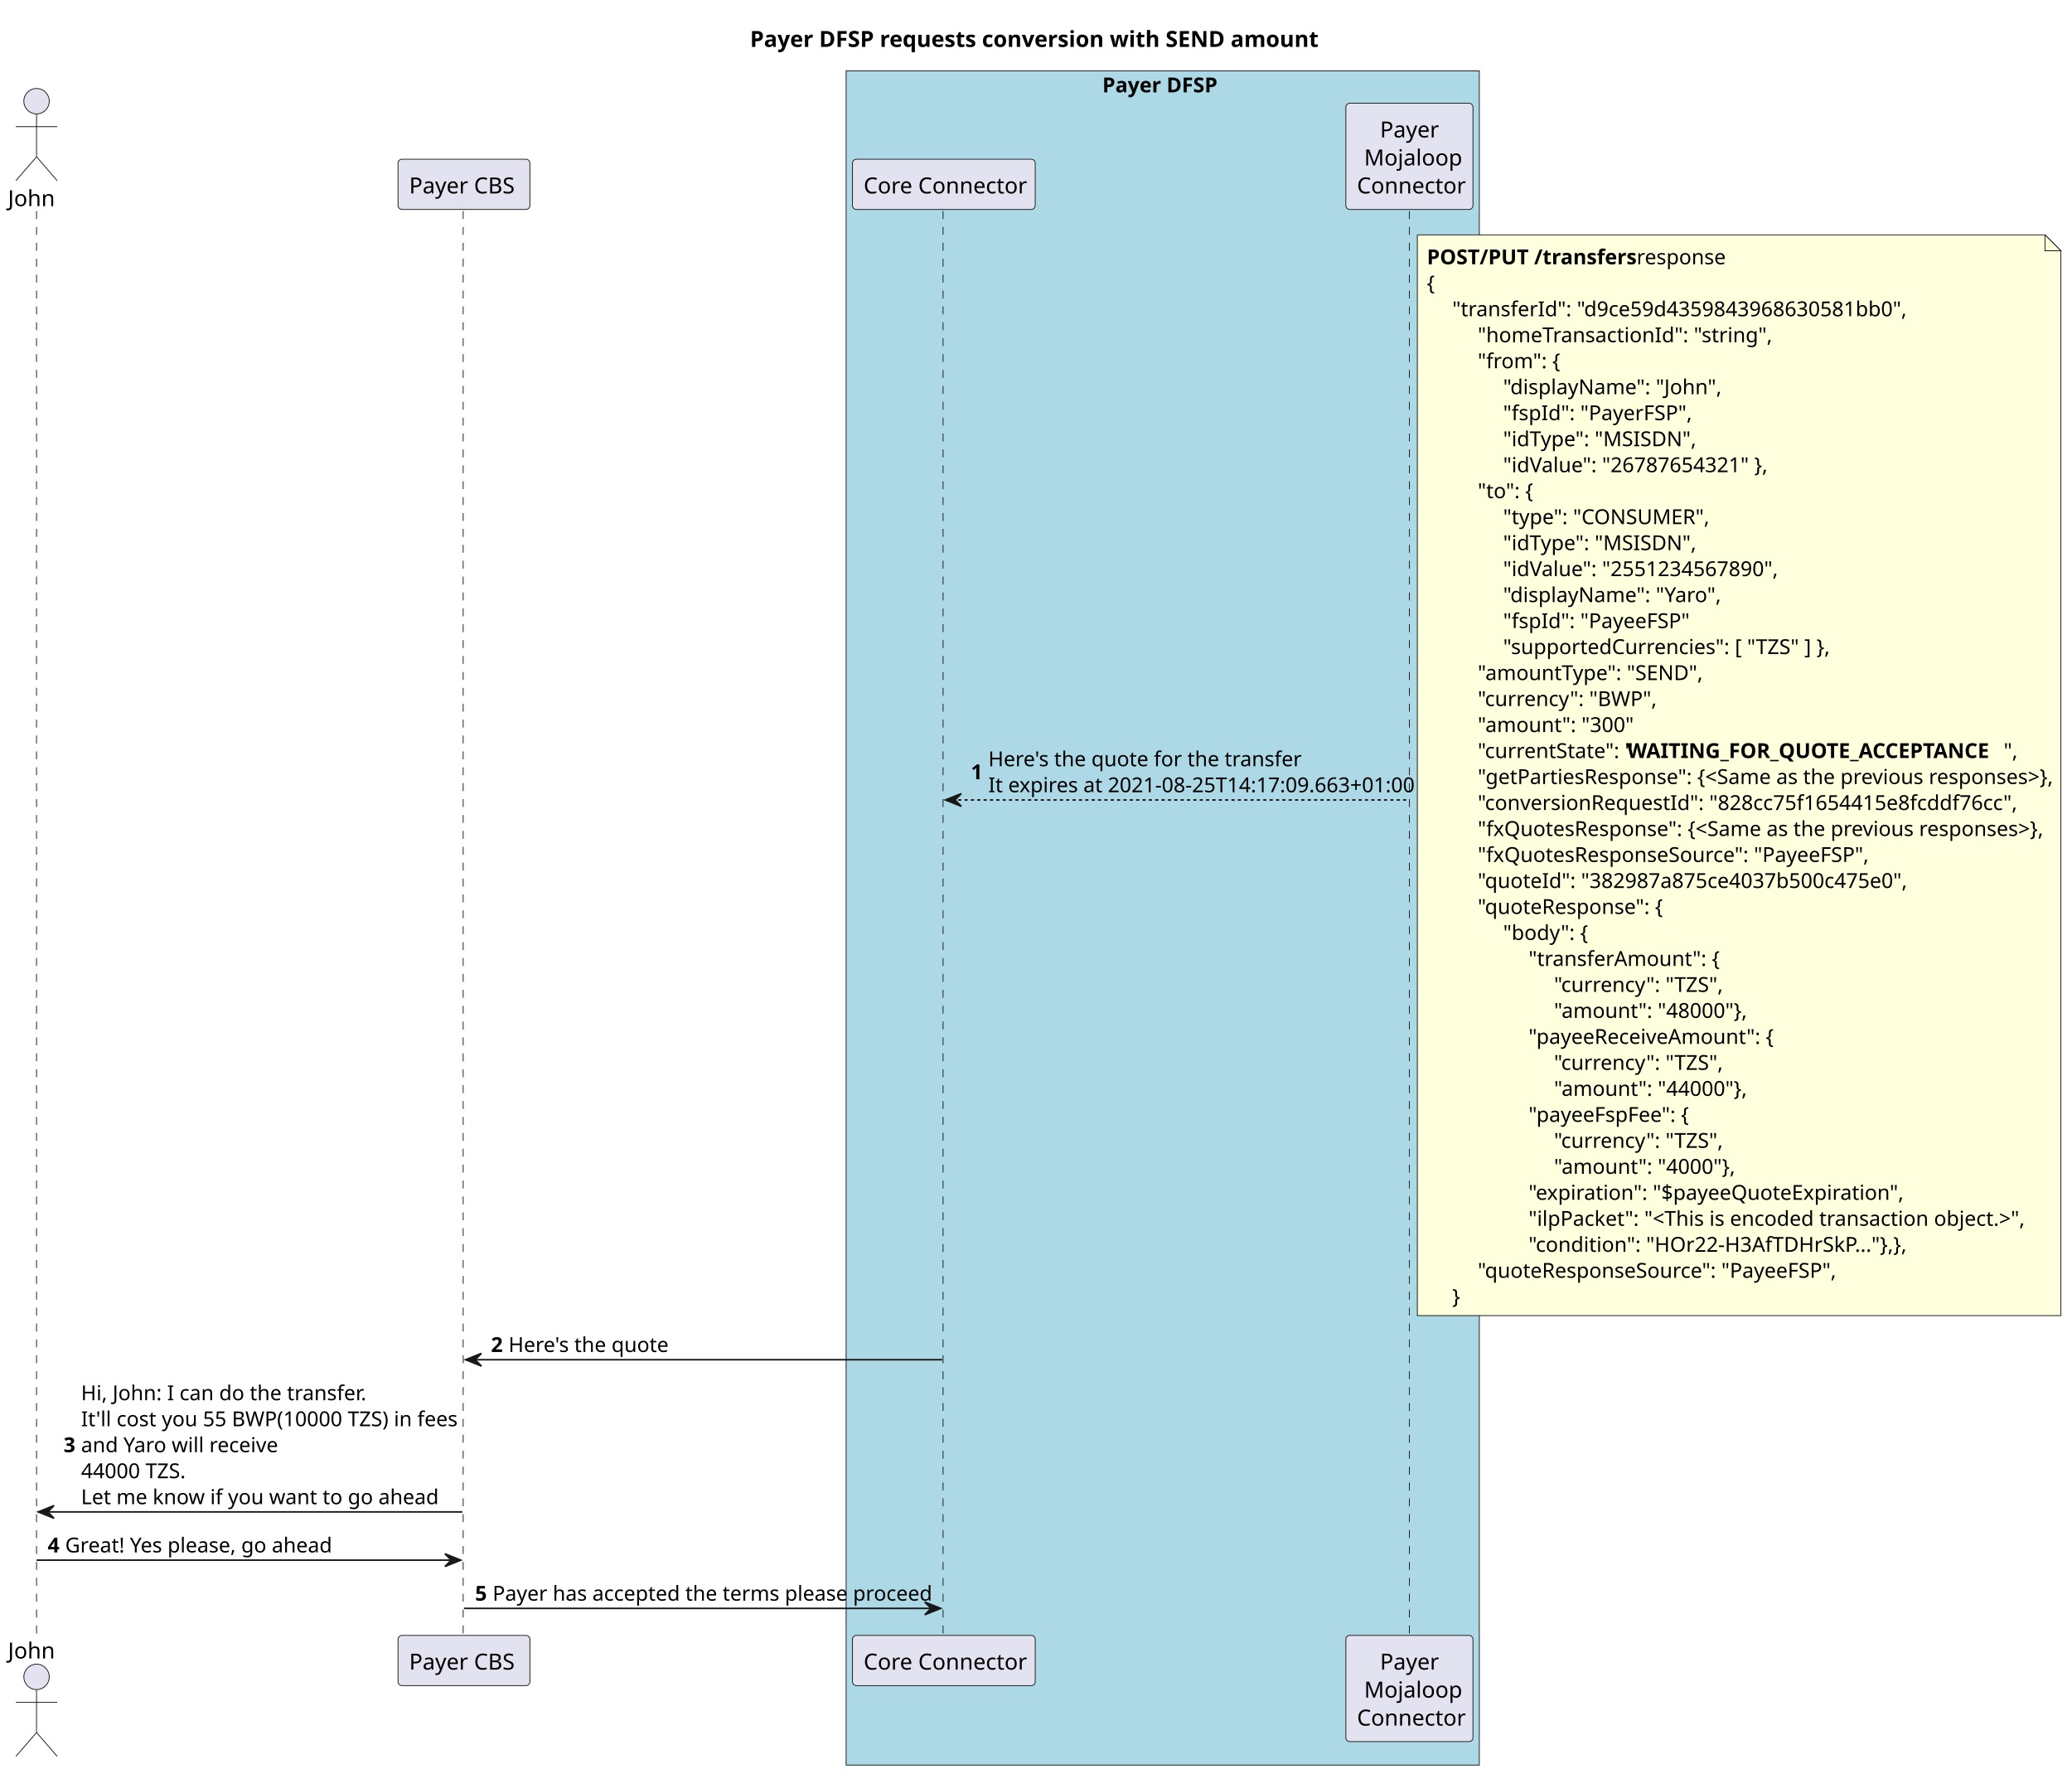
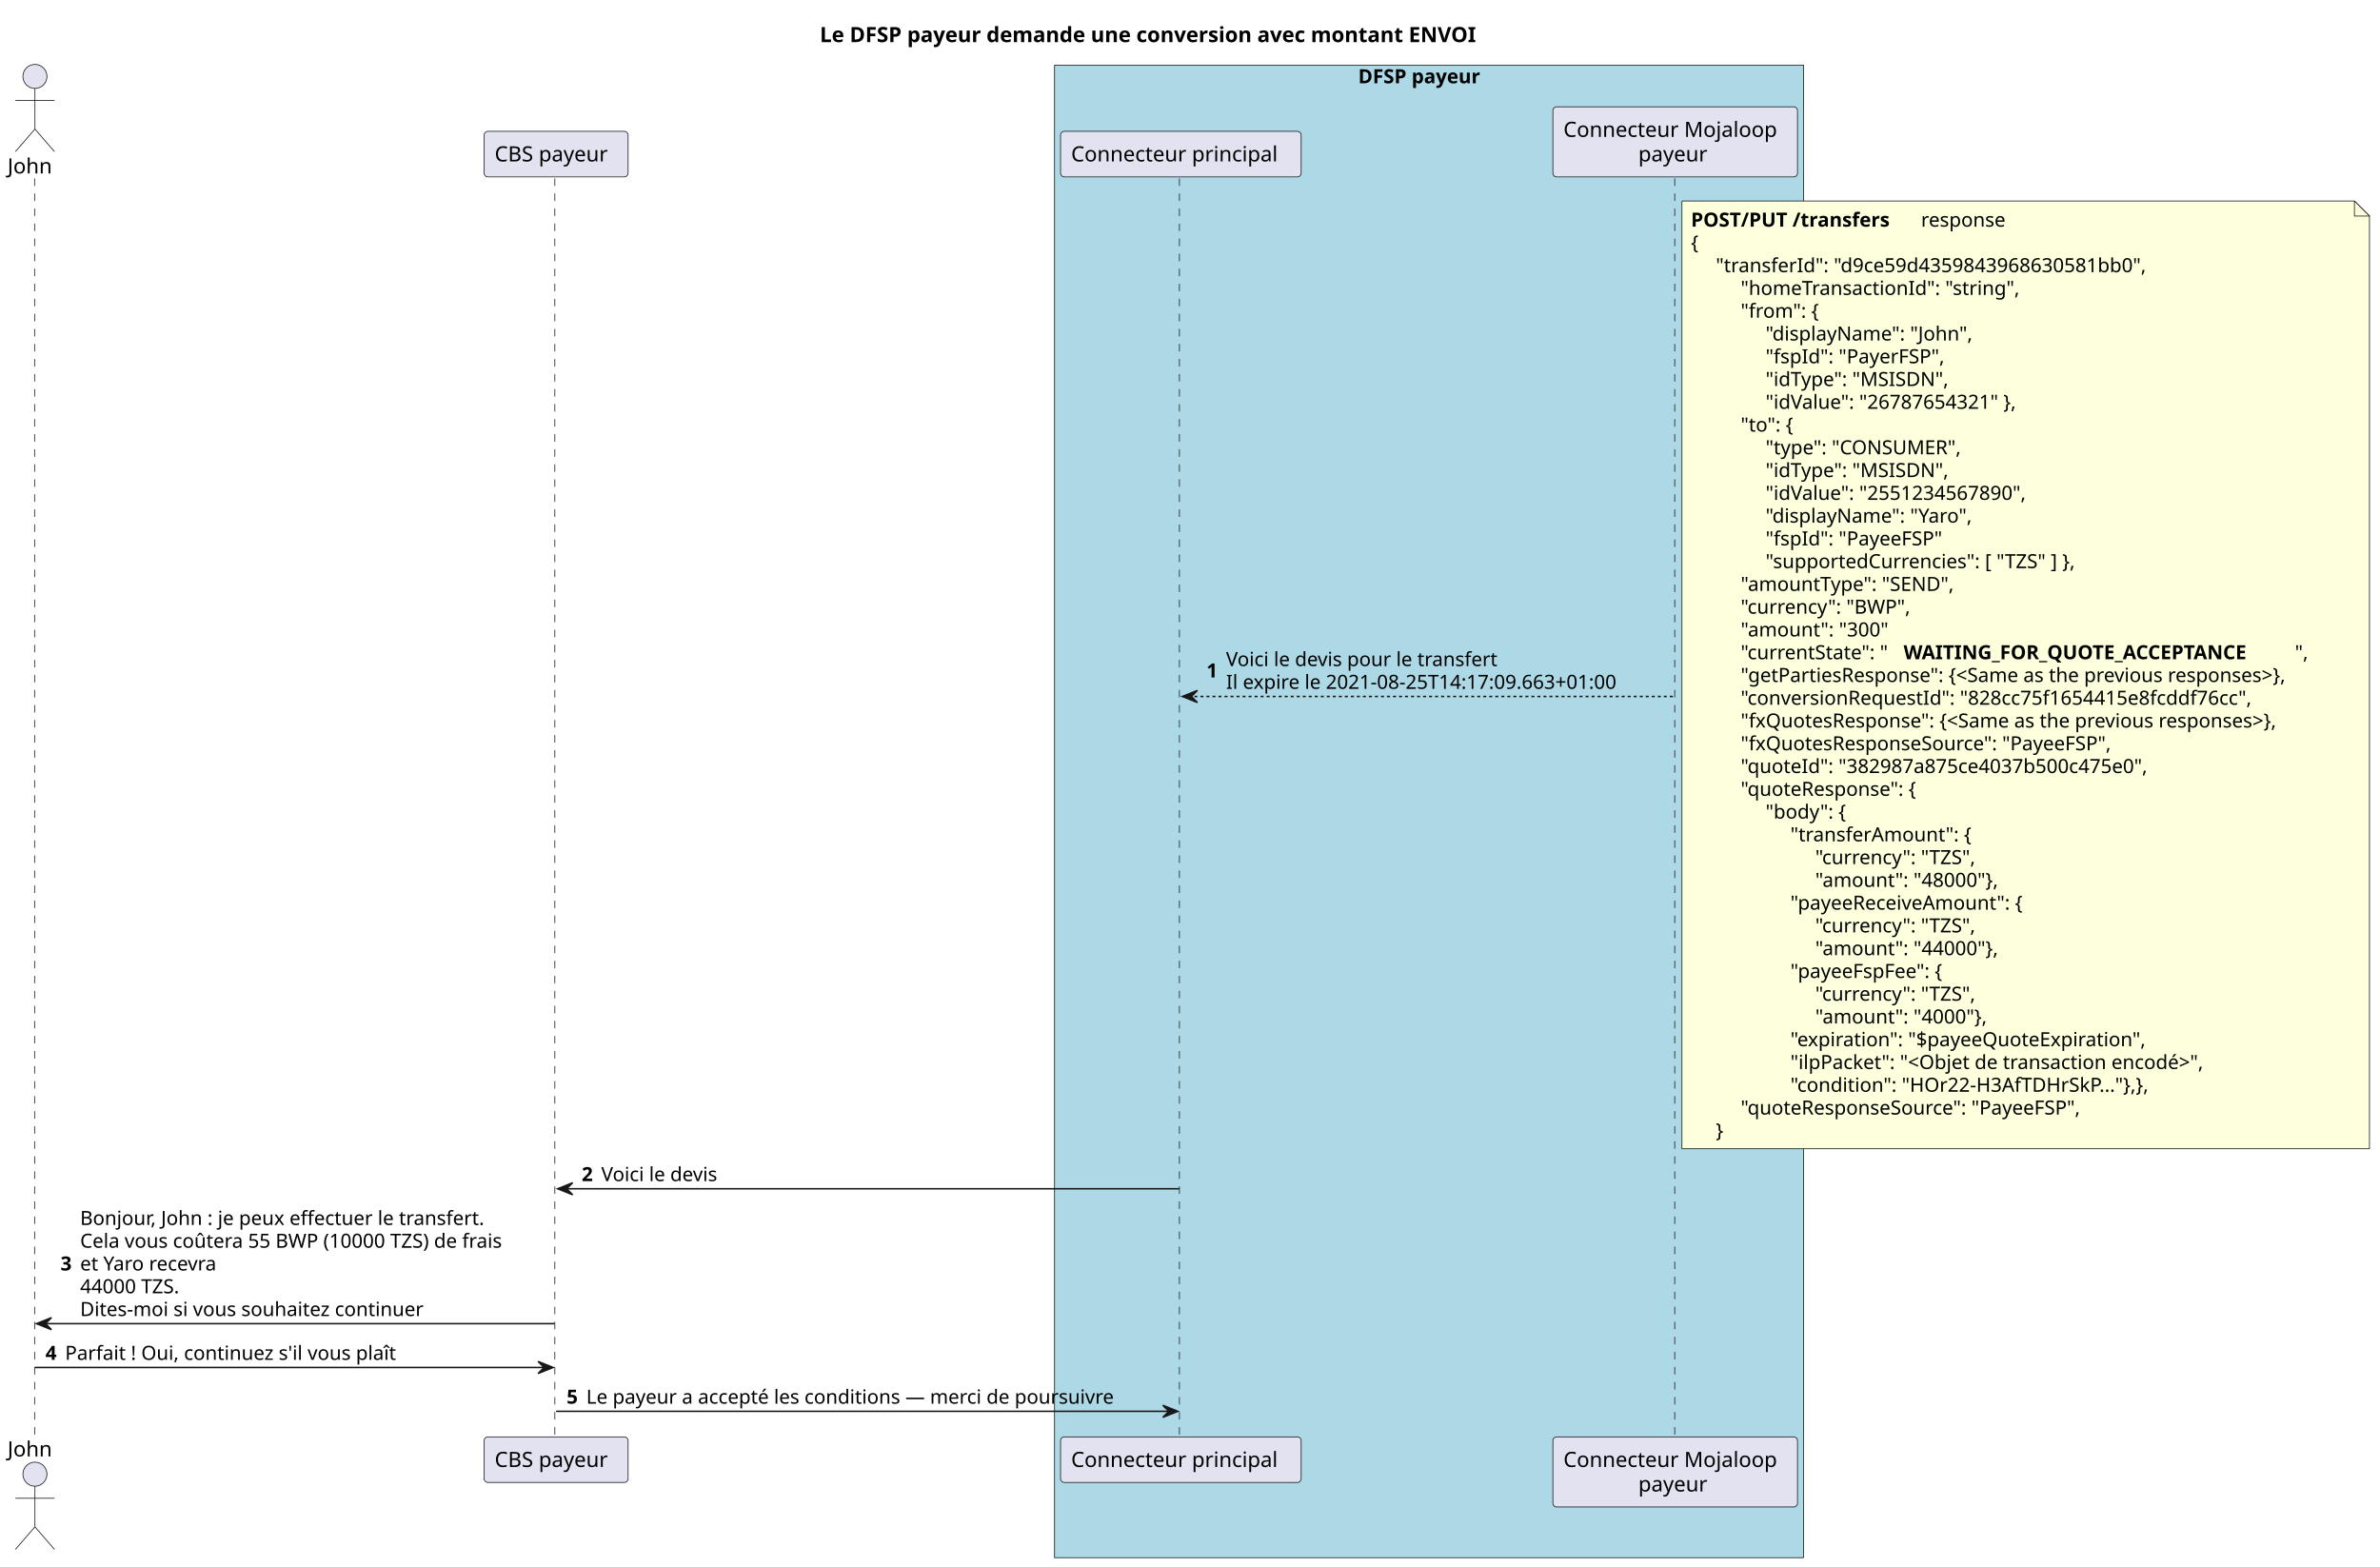
- <svg xmlns="http://www.w3.org/2000/svg" contentStyleType="text/css" height="1116px" preserveAspectRatio="none" style="width:1304px;height:1116px;background:#FFFFFF;" version="1.1" viewBox="0 0 1304 1116" width="1304px" zoomAndPan="magnify">
+ <svg xmlns="http://www.w3.org/2000/svg" contentStyleType="text/css" height="1041px" preserveAspectRatio="none" style="width:1582px;height:1041px;background:#FFFFFF;" version="1.1" viewBox="0 0 1582 1041" width="1582px" zoomAndPan="magnify">
  <defs />
  <g>
-     <text fill="#000000" font-family="sans-serif" font-size="14" font-weight="bold" lengthAdjust="spacing" textLength="362" x="472" y="29.533">Payer DFSP requests conversion with SEND amount</text>
-     <rect fill="#ADD8E6" height="1066.016" style="stroke:#181818;stroke-width:0.5;" width="398.5" x="532.5" y="44.609" />
-     <text fill="#000000" font-family="sans-serif" font-size="13" font-weight="bold" lengthAdjust="spacing" textLength="76" x="693.75" y="58.105">Payer DFSP</text>
-     <line style="stroke:#181818;stroke-width:0.5;stroke-dasharray:5.0,5.0;" x1="23" x2="23" y1="132.789" y2="1030.016" />
-     <line style="stroke:#181818;stroke-width:0.5;stroke-dasharray:5.0,5.0;" x1="291.5" x2="291.5" y1="132.789" y2="1030.016" />
-     <line style="stroke:#181818;stroke-width:0.5;stroke-dasharray:5.0,5.0;" x1="593.5" x2="593.5" y1="132.789" y2="1030.016" />
-     <line style="stroke:#181818;stroke-width:0.5;stroke-dasharray:5.0,5.0;" x1="887" x2="887" y1="132.789" y2="1030.016" />
-     <text fill="#000000" font-family="sans-serif" font-size="14" lengthAdjust="spacing" textLength="30" x="5" y="129.713">John</text>
-     <ellipse cx="23" cy="63.68" fill="#E2E2F0" rx="8" ry="8" style="stroke:#181818;stroke-width:0.5;" />
-     <path d="M23,71.68 L23,98.68 M10,79.68 L36,79.68 M23,98.68 L10,113.68 M23,98.68 L36,113.68 " fill="none" style="stroke:#181818;stroke-width:0.5;" />
-     <text fill="#000000" font-family="sans-serif" font-size="14" lengthAdjust="spacing" textLength="30" x="5" y="1043.549">John</text>
-     <ellipse cx="23" cy="1055.125" fill="#E2E2F0" rx="8" ry="8" style="stroke:#181818;stroke-width:0.5;" />
-     <path d="M23,1063.125 L23,1090.125 M10,1071.125 L36,1071.125 M23,1090.125 L10,1105.125 M23,1090.125 L36,1105.125 " fill="none" style="stroke:#181818;stroke-width:0.5;" />
-     <rect fill="#E2E2F0" height="31.609" rx="2.5" ry="2.5" style="stroke:#181818;stroke-width:0.5;" width="83" x="250.5" y="100.18" />
-     <text fill="#000000" font-family="sans-serif" font-size="14" lengthAdjust="spacing" textLength="69" x="257.5" y="121.713">Payer CBS</text>
-     <rect fill="#E2E2F0" height="31.609" rx="2.5" ry="2.5" style="stroke:#181818;stroke-width:0.5;" width="83" x="250.5" y="1029.016" />
-     <text fill="#000000" font-family="sans-serif" font-size="14" lengthAdjust="spacing" textLength="69" x="257.5" y="1050.549">Payer CBS</text>
-     <rect fill="#E2E2F0" height="31.609" rx="2.5" ry="2.5" style="stroke:#181818;stroke-width:0.5;" width="115" x="536.5" y="100.18" />
-     <text fill="#000000" font-family="sans-serif" font-size="14" lengthAdjust="spacing" textLength="101" x="543.5" y="121.713">Core Connector</text>
-     <rect fill="#E2E2F0" height="31.609" rx="2.5" ry="2.5" style="stroke:#181818;stroke-width:0.5;" width="115" x="536.5" y="1029.016" />
-     <text fill="#000000" font-family="sans-serif" font-size="14" lengthAdjust="spacing" textLength="101" x="543.5" y="1050.549">Core Connector</text>
-     <rect fill="#E2E2F0" height="66.828" rx="2.5" ry="2.5" style="stroke:#181818;stroke-width:0.5;" width="80" x="847" y="64.961" />
-     <text fill="#000000" font-family="sans-serif" font-size="14" lengthAdjust="spacing" textLength="37" x="868.5" y="86.494">Payer</text>
-     <text fill="#000000" font-family="sans-serif" font-size="14" lengthAdjust="spacing" textLength="57" x="858.5" y="104.103">Mojaloop</text>
-     <text fill="#000000" font-family="sans-serif" font-size="14" lengthAdjust="spacing" textLength="66" x="854" y="121.713">Connector</text>
-     <rect fill="#E2E2F0" height="66.828" rx="2.5" ry="2.5" style="stroke:#181818;stroke-width:0.5;" width="80" x="847" y="1029.016" />
-     <text fill="#000000" font-family="sans-serif" font-size="14" lengthAdjust="spacing" textLength="37" x="868.5" y="1050.549">Payer</text>
-     <text fill="#000000" font-family="sans-serif" font-size="14" lengthAdjust="spacing" textLength="57" x="858.5" y="1068.158">Mojaloop</text>
-     <text fill="#000000" font-family="sans-serif" font-size="14" lengthAdjust="spacing" textLength="66" x="854" y="1085.768">Connector</text>
-     <polygon fill="#181818" points="605,499.348,595,503.348,605,507.348,601,503.348" style="stroke:#181818;stroke-width:1.0;" />
-     <line style="stroke:#181818;stroke-width:1.0;stroke-dasharray:2.0,2.0;" x1="599" x2="886" y1="503.348" y2="503.348" />
-     <text fill="#000000" font-family="sans-serif" font-size="13" font-weight="bold" lengthAdjust="spacing" textLength="7" x="611" y="490.315">1</text>
-     <text fill="#000000" font-family="sans-serif" font-size="13" lengthAdjust="spacing" textLength="181" x="622" y="482.14">Here's the quote for the transfer</text>
-     <text fill="#000000" font-family="sans-serif" font-size="13" lengthAdjust="spacing" textLength="258" x="622" y="498.491">It expires at 2021-08-25T14:17:09.663+01:00</text>
-     <path d="M892,147.789 L892,827.789 L1297,827.789 L1297,157.789 L1287,147.789 L892,147.789 " fill="#FEFFDD" style="stroke:#181818;stroke-width:0.5;" />
-     <path d="M1287,147.789 L1287,157.789 L1297,157.789 L1287,147.789 " fill="#FEFFDD" style="stroke:#181818;stroke-width:0.5;" />
-     <text fill="#000000" font-family="sans-serif" font-size="13" font-weight="bold" lengthAdjust="spacing" textLength="128" x="898" y="166.284">POST/PUT /transfers</text>
-     <text fill="#000000" font-family="sans-serif" font-size="13" lengthAdjust="spacing" textLength="53" x="1030" y="166.284">response</text>
-     <text fill="#000000" font-family="sans-serif" font-size="13" lengthAdjust="spacing" textLength="4" x="898" y="182.636">{</text>
-     <text fill="#000000" font-family="sans-serif" font-size="13" lengthAdjust="spacing" textLength="267" x="914" y="198.987">"transferId": "d9ce59d4359843968630581bb0",</text>
-     <text fill="#000000" font-family="sans-serif" font-size="13" lengthAdjust="spacing" textLength="173" x="930" y="215.339">"homeTransactionId": "string",</text>
-     <text fill="#000000" font-family="sans-serif" font-size="13" lengthAdjust="spacing" textLength="47" x="930" y="231.69">"from": {</text>
-     <text fill="#000000" font-family="sans-serif" font-size="13" lengthAdjust="spacing" textLength="134" x="946" y="248.042">"displayName": "John",</text>
-     <text fill="#000000" font-family="sans-serif" font-size="13" lengthAdjust="spacing" textLength="119" x="946" y="264.394">"fspId": "PayerFSP",</text>
-     <text fill="#000000" font-family="sans-serif" font-size="13" lengthAdjust="spacing" textLength="120" x="946" y="280.745">"idType": "MSISDN",</text>
-     <text fill="#000000" font-family="sans-serif" font-size="13" lengthAdjust="spacing" textLength="160" x="946" y="297.097">"idValue": "26787654321" },</text>
-     <text fill="#000000" font-family="sans-serif" font-size="13" lengthAdjust="spacing" textLength="33" x="930" y="313.448">"to": {</text>
-     <text fill="#000000" font-family="sans-serif" font-size="13" lengthAdjust="spacing" textLength="132" x="946" y="329.8">"type": "CONSUMER",</text>
-     <text fill="#000000" font-family="sans-serif" font-size="13" lengthAdjust="spacing" textLength="120" x="946" y="346.151">"idType": "MSISDN",</text>
-     <text fill="#000000" font-family="sans-serif" font-size="13" lengthAdjust="spacing" textLength="166" x="946" y="362.503">"idValue": "2551234567890",</text>
-     <text fill="#000000" font-family="sans-serif" font-size="13" lengthAdjust="spacing" textLength="134" x="946" y="378.854">"displayName": "Yaro",</text>
-     <text fill="#000000" font-family="sans-serif" font-size="13" lengthAdjust="spacing" textLength="118" x="946" y="395.206">"fspId": "PayeeFSP"</text>
-     <text fill="#000000" font-family="sans-serif" font-size="13" lengthAdjust="spacing" textLength="198" x="946" y="411.558">"supportedCurrencies": [ "TZS" ] },</text>
-     <text fill="#000000" font-family="sans-serif" font-size="13" lengthAdjust="spacing" textLength="139" x="930" y="427.909">"amountType": "SEND",</text>
-     <text fill="#000000" font-family="sans-serif" font-size="13" lengthAdjust="spacing" textLength="113" x="930" y="444.261">"currency": "BWP",</text>
-     <text fill="#000000" font-family="sans-serif" font-size="13" lengthAdjust="spacing" textLength="92" x="930" y="460.612">"amount": "300"</text>
-     <text fill="#000000" font-family="sans-serif" font-size="13" lengthAdjust="spacing" textLength="94" x="930" y="476.964">"currentState": "</text>
-     <text fill="#000000" font-family="sans-serif" font-size="13" font-weight="bold" lengthAdjust="spacing" textLength="237" x="1024" y="476.964">WAITING_FOR_QUOTE_ACCEPTANCE</text>
-     <text fill="#000000" font-family="sans-serif" font-size="13" lengthAdjust="spacing" textLength="9" x="1261" y="476.964">",</text>
-     <text fill="#000000" font-family="sans-serif" font-size="13" lengthAdjust="spacing" textLength="352" x="930" y="493.315">"getPartiesResponse": {&lt;Same as the previous responses&gt;},</text>
-     <text fill="#000000" font-family="sans-serif" font-size="13" lengthAdjust="spacing" textLength="321" x="930" y="509.667">"conversionRequestId": "828cc75f1654415e8fcddf76cc",</text>
-     <text fill="#000000" font-family="sans-serif" font-size="13" lengthAdjust="spacing" textLength="345" x="930" y="526.019">"fxQuotesResponse": {&lt;Same as the previous responses&gt;},</text>
-     <text fill="#000000" font-family="sans-serif" font-size="13" lengthAdjust="spacing" textLength="246" x="930" y="542.37">"fxQuotesResponseSource": "PayeeFSP",</text>
-     <text fill="#000000" font-family="sans-serif" font-size="13" lengthAdjust="spacing" textLength="256" x="930" y="558.722">"quoteId": "382987a875ce4037b500c475e0",</text>
-     <text fill="#000000" font-family="sans-serif" font-size="13" lengthAdjust="spacing" textLength="112" x="930" y="575.073">"quoteResponse": {</text>
-     <text fill="#000000" font-family="sans-serif" font-size="13" lengthAdjust="spacing" textLength="50" x="946" y="591.425">"body": {</text>
-     <text fill="#000000" font-family="sans-serif" font-size="13" lengthAdjust="spacing" textLength="110" x="962" y="607.776">"transferAmount": {</text>
-     <text fill="#000000" font-family="sans-serif" font-size="13" lengthAdjust="spacing" textLength="105" x="978" y="624.128">"currency": "TZS",</text>
-     <text fill="#000000" font-family="sans-serif" font-size="13" lengthAdjust="spacing" textLength="114" x="978" y="640.48">"amount": "48000"},</text>
-     <text fill="#000000" font-family="sans-serif" font-size="13" lengthAdjust="spacing" textLength="147" x="962" y="656.831">"payeeReceiveAmount": {</text>
-     <text fill="#000000" font-family="sans-serif" font-size="13" lengthAdjust="spacing" textLength="105" x="978" y="673.183">"currency": "TZS",</text>
-     <text fill="#000000" font-family="sans-serif" font-size="13" lengthAdjust="spacing" textLength="114" x="978" y="689.534">"amount": "44000"},</text>
-     <text fill="#000000" font-family="sans-serif" font-size="13" lengthAdjust="spacing" textLength="101" x="962" y="705.886">"payeeFspFee": {</text>
-     <text fill="#000000" font-family="sans-serif" font-size="13" lengthAdjust="spacing" textLength="105" x="978" y="722.237">"currency": "TZS",</text>
-     <text fill="#000000" font-family="sans-serif" font-size="13" lengthAdjust="spacing" textLength="107" x="978" y="738.589">"amount": "4000"},</text>
-     <text fill="#000000" font-family="sans-serif" font-size="13" lengthAdjust="spacing" textLength="223" x="962" y="754.94">"expiration": "$payeeQuoteExpiration",</text>
-     <text fill="#000000" font-family="sans-serif" font-size="13" lengthAdjust="spacing" textLength="304" x="962" y="771.292">"ilpPacket": "&lt;This is encoded transaction object.&gt;",</text>
-     <text fill="#000000" font-family="sans-serif" font-size="13" lengthAdjust="spacing" textLength="231" x="962" y="787.644">"condition": "HOr22-H3AfTDHrSkP..."},},</text>
-     <text fill="#000000" font-family="sans-serif" font-size="13" lengthAdjust="spacing" textLength="226" x="930" y="803.995">"quoteResponseSource": "PayeeFSP",</text>
-     <text fill="#000000" font-family="sans-serif" font-size="13" lengthAdjust="spacing" textLength="4" x="914" y="820.347">}</text>
-     <polygon fill="#181818" points="303,851.555,293,855.555,303,859.555,299,855.555" style="stroke:#181818;stroke-width:1.0;" />
-     <line style="stroke:#181818;stroke-width:1.0;" x1="297" x2="593" y1="855.555" y2="855.555" />
-     <text fill="#000000" font-family="sans-serif" font-size="13" font-weight="bold" lengthAdjust="spacing" textLength="7" x="309" y="850.698">2</text>
-     <text fill="#000000" font-family="sans-serif" font-size="13" lengthAdjust="spacing" textLength="94" x="320" y="850.698">Here's the quote</text>
-     <polygon fill="#181818" points="34,947.312,24,951.312,34,955.312,30,951.312" style="stroke:#181818;stroke-width:1.0;" />
-     <line style="stroke:#181818;stroke-width:1.0;" x1="28" x2="291" y1="951.312" y2="951.312" />
-     <text fill="#000000" font-family="sans-serif" font-size="13" font-weight="bold" lengthAdjust="spacing" textLength="7" x="40" y="913.753">3</text>
-     <text fill="#000000" font-family="sans-serif" font-size="13" lengthAdjust="spacing" textLength="174" x="51" y="881.05">Hi, John: I can do the transfer.</text>
-     <text fill="#000000" font-family="sans-serif" font-size="13" lengthAdjust="spacing" textLength="234" x="51" y="897.401">It'll cost you 55 BWP(10000 TZS) in fees</text>
-     <text fill="#000000" font-family="sans-serif" font-size="13" lengthAdjust="spacing" textLength="118" x="51" y="913.753">and Yaro will receive</text>
-     <text fill="#000000" font-family="sans-serif" font-size="13" lengthAdjust="spacing" textLength="66" x="51" y="930.105">44000 TZS.</text>
-     <text fill="#000000" font-family="sans-serif" font-size="13" lengthAdjust="spacing" textLength="212" x="51" y="946.456">Let me know if you want to go ahead</text>
-     <polygon fill="#181818" points="280,977.664,290,981.664,280,985.664,284,981.664" style="stroke:#181818;stroke-width:1.0;" />
-     <line style="stroke:#181818;stroke-width:1.0;" x1="23" x2="286" y1="981.664" y2="981.664" />
-     <text fill="#000000" font-family="sans-serif" font-size="13" font-weight="bold" lengthAdjust="spacing" textLength="7" x="30" y="976.808">4</text>
-     <text fill="#000000" font-family="sans-serif" font-size="13" lengthAdjust="spacing" textLength="165" x="41" y="976.808">Great! Yes please, go ahead</text>
-     <polygon fill="#181818" points="582,1008.016,592,1012.016,582,1016.016,586,1012.016" style="stroke:#181818;stroke-width:1.0;" />
-     <line style="stroke:#181818;stroke-width:1.0;" x1="292" x2="588" y1="1012.016" y2="1012.016" />
-     <text fill="#000000" font-family="sans-serif" font-size="13" font-weight="bold" lengthAdjust="spacing" textLength="7" x="299" y="1007.159">5</text>
-     <text fill="#000000" font-family="sans-serif" font-size="13" lengthAdjust="spacing" textLength="267" x="310" y="1007.159">Payer has accepted the terms please proceed</text>
+     <text fill="#000000" font-family="sans-serif" font-size="14" font-weight="bold" lengthAdjust="spacing" textLength="495.052" x="544.945" y="27.995">Le DFSP payeur demande une conversion avec montant ENVOI</text>
+     <rect fill="#ADD8E6" height="992.102" style="stroke:#181818;stroke-width:0.5;" width="497.837" x="700.964" y="43.297" />
+     <text fill="#000000" font-family="sans-serif" font-size="13" font-weight="bold" lengthAdjust="spacing" textLength="94.123" x="902.821" y="55.364">DFSP payeur</text>
+     <line style="stroke:#181818;stroke-width:0.5;stroke-dasharray:5.0,5.0;" x1="23" x2="23" y1="118.594" y2="956.102" />
+     <line style="stroke:#181818;stroke-width:0.5;stroke-dasharray:5.0,5.0;" x1="368.802" x2="368.802" y1="118.594" y2="956.102" />
+     <line style="stroke:#181818;stroke-width:0.5;stroke-dasharray:5.0,5.0;" x1="783.964" x2="783.964" y1="118.594" y2="956.102" />
+     <line style="stroke:#181818;stroke-width:0.5;stroke-dasharray:5.0,5.0;" x1="1113.202" x2="1113.202" y1="118.594" y2="956.102" />
+     <text fill="#000000" font-family="sans-serif" font-size="14" lengthAdjust="spacing" textLength="30.44" x="5" y="115.292">John</text>
+     <ellipse cx="23.22" cy="50.797" fill="#E2E2F0" rx="8" ry="8" style="stroke:#181818;stroke-width:0.5;" />
+     <path d="M23.22,58.797 L23.22,85.797 M10.22,66.797 L36.22,66.797 M23.22,85.797 L10.22,100.797 M23.22,85.797 L36.22,100.797 " fill="none" style="stroke:#181818;stroke-width:0.5;" />
+     <text fill="#000000" font-family="sans-serif" font-size="14" lengthAdjust="spacing" textLength="30.44" x="5" y="968.097">John</text>
+     <ellipse cx="23.22" cy="979.898" fill="#E2E2F0" rx="8" ry="8" style="stroke:#181818;stroke-width:0.5;" />
+     <path d="M23.22,987.898 L23.22,1014.898 M10.22,995.898 L36.22,995.898 M23.22,1014.898 L10.22,1029.898 M23.22,1014.898 L36.22,1029.898 " fill="none" style="stroke:#181818;stroke-width:0.5;" />
+     <rect fill="#E2E2F0" height="30.297" rx="2.5" ry="2.5" style="stroke:#181818;stroke-width:0.5;" width="95.71" x="321.802" y="87.297" />
+     <text fill="#000000" font-family="sans-serif" font-size="14" lengthAdjust="spacing" textLength="81.71" x="328.802" y="107.292">CBS payeur</text>
+     <rect fill="#E2E2F0" height="30.297" rx="2.5" ry="2.5" style="stroke:#181818;stroke-width:0.5;" width="95.71" x="321.802" y="955.102" />
+     <text fill="#000000" font-family="sans-serif" font-size="14" lengthAdjust="spacing" textLength="81.71" x="328.802" y="975.097">CBS payeur</text>
+     <rect fill="#E2E2F0" height="30.297" rx="2.5" ry="2.5" style="stroke:#181818;stroke-width:0.5;" width="159.927" x="704.964" y="87.297" />
+     <text fill="#000000" font-family="sans-serif" font-size="14" lengthAdjust="spacing" textLength="145.927" x="711.964" y="107.292">Connecteur principal</text>
+     <rect fill="#E2E2F0" height="30.297" rx="2.5" ry="2.5" style="stroke:#181818;stroke-width:0.5;" width="159.927" x="704.964" y="955.102" />
+     <text fill="#000000" font-family="sans-serif" font-size="14" lengthAdjust="spacing" textLength="145.927" x="711.964" y="975.097">Connecteur principal</text>
+     <rect fill="#E2E2F0" height="46.594" rx="2.5" ry="2.5" style="stroke:#181818;stroke-width:0.5;" width="162.6" x="1032.202" y="71" />
+     <text fill="#000000" font-family="sans-serif" font-size="14" lengthAdjust="spacing" textLength="148.6" x="1039.202" y="90.995">Connecteur Mojaloop</text>
+     <text fill="#000000" font-family="sans-serif" font-size="14" lengthAdjust="spacing" textLength="48.993" x="1089.005" y="107.292">payeur</text>
+     <rect fill="#E2E2F0" height="46.594" rx="2.5" ry="2.5" style="stroke:#181818;stroke-width:0.5;" width="162.6" x="1032.202" y="955.102" />
+     <text fill="#000000" font-family="sans-serif" font-size="14" lengthAdjust="spacing" textLength="148.6" x="1039.202" y="975.097">Connecteur Mojaloop</text>
+     <text fill="#000000" font-family="sans-serif" font-size="14" lengthAdjust="spacing" textLength="48.993" x="1089.005" y="991.394">payeur</text>
+     <polygon fill="#181818" points="795.927,458.949,785.927,462.949,795.927,466.949,791.927,462.949" style="stroke:#181818;stroke-width:1.0;" />
+     <line style="stroke:#181818;stroke-width:1.0;stroke-dasharray:2.0,2.0;" x1="789.927" x2="1112.502" y1="462.949" y2="462.949" />
+     <text fill="#000000" font-family="sans-serif" font-size="13" font-weight="bold" lengthAdjust="spacing" textLength="9.045" x="801.927" y="450.317">1</text>
+     <text fill="#000000" font-family="sans-serif" font-size="13" lengthAdjust="spacing" textLength="195.654" x="814.973" y="442.75">Voici le devis pour le transfert</text>
+     <text fill="#000000" font-family="sans-serif" font-size="13" lengthAdjust="spacing" textLength="291.529" x="814.973" y="457.883">Il expire le 2021-08-25T14:17:09.663+01:00</text>
+     <path d="M1118,133.594 L1118,763.594 L1575,763.594 L1575,143.594 L1565,133.594 L1118,133.594 " fill="#FEFFDD" style="stroke:#181818;stroke-width:0.5;" />
+     <path d="M1565,133.594 L1565,143.594 L1575,143.594 L1565,133.594 " fill="#FEFFDD" style="stroke:#181818;stroke-width:0.5;" />
+     <text fill="#000000" font-family="sans-serif" font-size="13" font-weight="bold" lengthAdjust="spacing" textLength="148.795" x="1124" y="150.661">POST/PUT /transfers</text>
+     <text fill="#000000" font-family="sans-serif" font-size="13" lengthAdjust="spacing" textLength="59.331" x="1276.928" y="150.661">response</text>
+     <text fill="#000000" font-family="sans-serif" font-size="13" lengthAdjust="spacing" textLength="8.271" x="1124" y="165.793">{</text>
+     <text fill="#000000" font-family="sans-serif" font-size="13" lengthAdjust="spacing" textLength="313.562" x="1140.529" y="180.926">"transferId": "d9ce59d4359843968630581bb0",</text>
+     <text fill="#000000" font-family="sans-serif" font-size="13" lengthAdjust="spacing" textLength="199.101" x="1157.059" y="196.059">"homeTransactionId": "string",</text>
+     <text fill="#000000" font-family="sans-serif" font-size="13" lengthAdjust="spacing" textLength="59.281" x="1157.059" y="211.192">"from": {</text>
+     <text fill="#000000" font-family="sans-serif" font-size="13" lengthAdjust="spacing" textLength="149.341" x="1173.588" y="226.325">"displayName": "John",</text>
+     <text fill="#000000" font-family="sans-serif" font-size="13" lengthAdjust="spacing" textLength="128.661" x="1173.588" y="241.458">"fspId": "PayerFSP",</text>
+     <text fill="#000000" font-family="sans-serif" font-size="13" lengthAdjust="spacing" textLength="131.6" x="1173.588" y="256.59">"idType": "MSISDN",</text>
+     <text fill="#000000" font-family="sans-serif" font-size="13" lengthAdjust="spacing" textLength="188.519" x="1173.588" y="271.723">"idValue": "26787654321" },</text>
+     <text fill="#000000" font-family="sans-serif" font-size="13" lengthAdjust="spacing" textLength="41.793" x="1157.059" y="286.856">"to": {</text>
+     <text fill="#000000" font-family="sans-serif" font-size="13" lengthAdjust="spacing" textLength="140.867" x="1173.588" y="301.989">"type": "CONSUMER",</text>
+     <text fill="#000000" font-family="sans-serif" font-size="13" lengthAdjust="spacing" textLength="131.6" x="1173.588" y="317.122">"idType": "MSISDN",</text>
+     <text fill="#000000" font-family="sans-serif" font-size="13" lengthAdjust="spacing" textLength="192.658" x="1173.588" y="332.254">"idValue": "2551234567890",</text>
+     <text fill="#000000" font-family="sans-serif" font-size="13" lengthAdjust="spacing" textLength="150.281" x="1173.588" y="347.387">"displayName": "Yaro",</text>
+     <text fill="#000000" font-family="sans-serif" font-size="13" lengthAdjust="spacing" textLength="127.182" x="1173.588" y="362.52">"fspId": "PayeeFSP"</text>
+     <text fill="#000000" font-family="sans-serif" font-size="13" lengthAdjust="spacing" textLength="228.408" x="1173.588" y="377.653">"supportedCurrencies": [ "TZS" ] },</text>
+     <text fill="#000000" font-family="sans-serif" font-size="13" lengthAdjust="spacing" textLength="154.807" x="1157.059" y="392.786">"amountType": "SEND",</text>
+     <text fill="#000000" font-family="sans-serif" font-size="13" lengthAdjust="spacing" textLength="123.329" x="1157.059" y="407.918">"currency": "BWP",</text>
+     <text fill="#000000" font-family="sans-serif" font-size="13" lengthAdjust="spacing" textLength="107.402" x="1157.059" y="423.051">"amount": "300"</text>
+     <text fill="#000000" font-family="sans-serif" font-size="13" lengthAdjust="spacing" textLength="108.272" x="1157.059" y="438.184">"currentState": "</text>
+     <text fill="#000000" font-family="sans-serif" font-size="13" font-weight="bold" lengthAdjust="spacing" textLength="260.121" x="1265.331" y="438.184">WAITING_FOR_QUOTE_ACCEPTANCE</text>
+     <text fill="#000000" font-family="sans-serif" font-size="13" lengthAdjust="spacing" textLength="10.112" x="1525.451" y="438.184">",</text>
+     <text fill="#000000" font-family="sans-serif" font-size="13" lengthAdjust="spacing" textLength="403.381" x="1157.059" y="453.317">"getPartiesResponse": {&lt;Same as the previous responses&gt;},</text>
+     <text fill="#000000" font-family="sans-serif" font-size="13" lengthAdjust="spacing" textLength="371.027" x="1157.059" y="468.45">"conversionRequestId": "828cc75f1654415e8fcddf76cc",</text>
+     <text fill="#000000" font-family="sans-serif" font-size="13" lengthAdjust="spacing" textLength="395.967" x="1157.059" y="483.582">"fxQuotesResponse": {&lt;Same as the previous responses&gt;},</text>
+     <text fill="#000000" font-family="sans-serif" font-size="13" lengthAdjust="spacing" textLength="266.144" x="1157.059" y="498.715">"fxQuotesResponseSource": "PayeeFSP",</text>
+     <text fill="#000000" font-family="sans-serif" font-size="13" lengthAdjust="spacing" textLength="298.118" x="1157.059" y="513.848">"quoteId": "382987a875ce4037b500c475e0",</text>
+     <text fill="#000000" font-family="sans-serif" font-size="13" lengthAdjust="spacing" textLength="129.302" x="1157.059" y="528.981">"quoteResponse": {</text>
+     <text fill="#000000" font-family="sans-serif" font-size="13" lengthAdjust="spacing" textLength="60.893" x="1173.588" y="544.114">"body": {</text>
+     <text fill="#000000" font-family="sans-serif" font-size="13" lengthAdjust="spacing" textLength="131.168" x="1190.117" y="559.247">"transferAmount": {</text>
+     <text fill="#000000" font-family="sans-serif" font-size="13" lengthAdjust="spacing" textLength="118.815" x="1206.647" y="574.379">"currency": "TZS",</text>
+     <text fill="#000000" font-family="sans-serif" font-size="13" lengthAdjust="spacing" textLength="136.348" x="1206.647" y="589.512">"amount": "48000"},</text>
+     <text fill="#000000" font-family="sans-serif" font-size="13" lengthAdjust="spacing" textLength="171.215" x="1190.117" y="604.645">"payeeReceiveAmount": {</text>
+     <text fill="#000000" font-family="sans-serif" font-size="13" lengthAdjust="spacing" textLength="118.815" x="1206.647" y="619.778">"currency": "TZS",</text>
+     <text fill="#000000" font-family="sans-serif" font-size="13" lengthAdjust="spacing" textLength="136.348" x="1206.647" y="634.911">"amount": "44000"},</text>
+     <text fill="#000000" font-family="sans-serif" font-size="13" lengthAdjust="spacing" textLength="114.626" x="1190.117" y="650.043">"payeeFspFee": {</text>
+     <text fill="#000000" font-family="sans-serif" font-size="13" lengthAdjust="spacing" textLength="118.815" x="1206.647" y="665.176">"currency": "TZS",</text>
+     <text fill="#000000" font-family="sans-serif" font-size="13" lengthAdjust="spacing" textLength="128.077" x="1206.647" y="680.309">"amount": "4000"},</text>
+     <text fill="#000000" font-family="sans-serif" font-size="13" lengthAdjust="spacing" textLength="256.014" x="1190.117" y="695.442">"expiration": "$payeeQuoteExpiration",</text>
+     <text fill="#000000" font-family="sans-serif" font-size="13" lengthAdjust="spacing" textLength="302.263" x="1190.117" y="710.575">"ilpPacket": "&lt;Objet de transaction encodé&gt;",</text>
+     <text fill="#000000" font-family="sans-serif" font-size="13" lengthAdjust="spacing" textLength="264.532" x="1190.117" y="725.707">"condition": "HOr22-H3AfTDHrSkP..."},},</text>
+     <text fill="#000000" font-family="sans-serif" font-size="13" lengthAdjust="spacing" textLength="245.121" x="1157.059" y="740.84">"quoteResponseSource": "PayeeFSP",</text>
+     <text fill="#000000" font-family="sans-serif" font-size="13" lengthAdjust="spacing" textLength="8.271" x="1140.529" y="755.973">}</text>
+     <polygon fill="#181818" points="380.657,786.172,370.657,790.172,380.657,794.172,376.657,790.172" style="stroke:#181818;stroke-width:1.0;" />
+     <line style="stroke:#181818;stroke-width:1.0;" x1="374.657" x2="783.927" y1="790.172" y2="790.172" />
+     <text fill="#000000" font-family="sans-serif" font-size="13" font-weight="bold" lengthAdjust="spacing" textLength="9.045" x="386.657" y="785.106">2</text>
+     <text fill="#000000" font-family="sans-serif" font-size="13" lengthAdjust="spacing" textLength="85.42" x="399.702" y="785.106">Voici le devis</text>
+     <polygon fill="#181818" points="34.22,875.836,24.22,879.836,34.22,883.836,30.22,879.836" style="stroke:#181818;stroke-width:1.0;" />
+     <line style="stroke:#181818;stroke-width:1.0;" x1="28.22" x2="368.657" y1="879.836" y2="879.836" />
+     <text fill="#000000" font-family="sans-serif" font-size="13" font-weight="bold" lengthAdjust="spacing" textLength="9.045" x="40.22" y="844.504">3</text>
+     <text fill="#000000" font-family="sans-serif" font-size="13" lengthAdjust="spacing" textLength="290.913" x="53.266" y="814.239">Bonjour, John : je peux effectuer le transfert.</text>
+     <text fill="#000000" font-family="sans-serif" font-size="13" lengthAdjust="spacing" textLength="309.391" x="53.266" y="829.372">Cela vous coûtera 55 BWP (10000 TZS) de frais</text>
+     <text fill="#000000" font-family="sans-serif" font-size="13" lengthAdjust="spacing" textLength="100.058" x="53.266" y="844.504">et Yaro recevra</text>
+     <text fill="#000000" font-family="sans-serif" font-size="13" lengthAdjust="spacing" textLength="74.718" x="53.266" y="859.637">44000 TZS.</text>
+     <text fill="#000000" font-family="sans-serif" font-size="13" lengthAdjust="spacing" textLength="244.556" x="53.266" y="874.77">Dites-moi si vous souhaitez continuer</text>
+     <polygon fill="#181818" points="357.657,904.969,367.657,908.969,357.657,912.969,361.657,908.969" style="stroke:#181818;stroke-width:1.0;" />
+     <line style="stroke:#181818;stroke-width:1.0;" x1="23.22" x2="363.657" y1="908.969" y2="908.969" />
+     <text fill="#000000" font-family="sans-serif" font-size="13" font-weight="bold" lengthAdjust="spacing" textLength="9.045" x="30.22" y="903.903">4</text>
+     <text fill="#000000" font-family="sans-serif" font-size="13" lengthAdjust="spacing" textLength="238.742" x="43.266" y="903.903">Parfait ! Oui, continuez s'il vous plaît</text>
+     <polygon fill="#181818" points="772.927,934.102,782.927,938.102,772.927,942.102,776.927,938.102" style="stroke:#181818;stroke-width:1.0;" />
+     <line style="stroke:#181818;stroke-width:1.0;" x1="369.657" x2="778.927" y1="938.102" y2="938.102" />
+     <text fill="#000000" font-family="sans-serif" font-size="13" font-weight="bold" lengthAdjust="spacing" textLength="9.045" x="376.657" y="933.036">5</text>
+     <text fill="#000000" font-family="sans-serif" font-size="13" lengthAdjust="spacing" textLength="378.225" x="389.702" y="933.036">Le payeur a accepté les conditions — merci de poursuivre</text>
  </g>
</svg>
